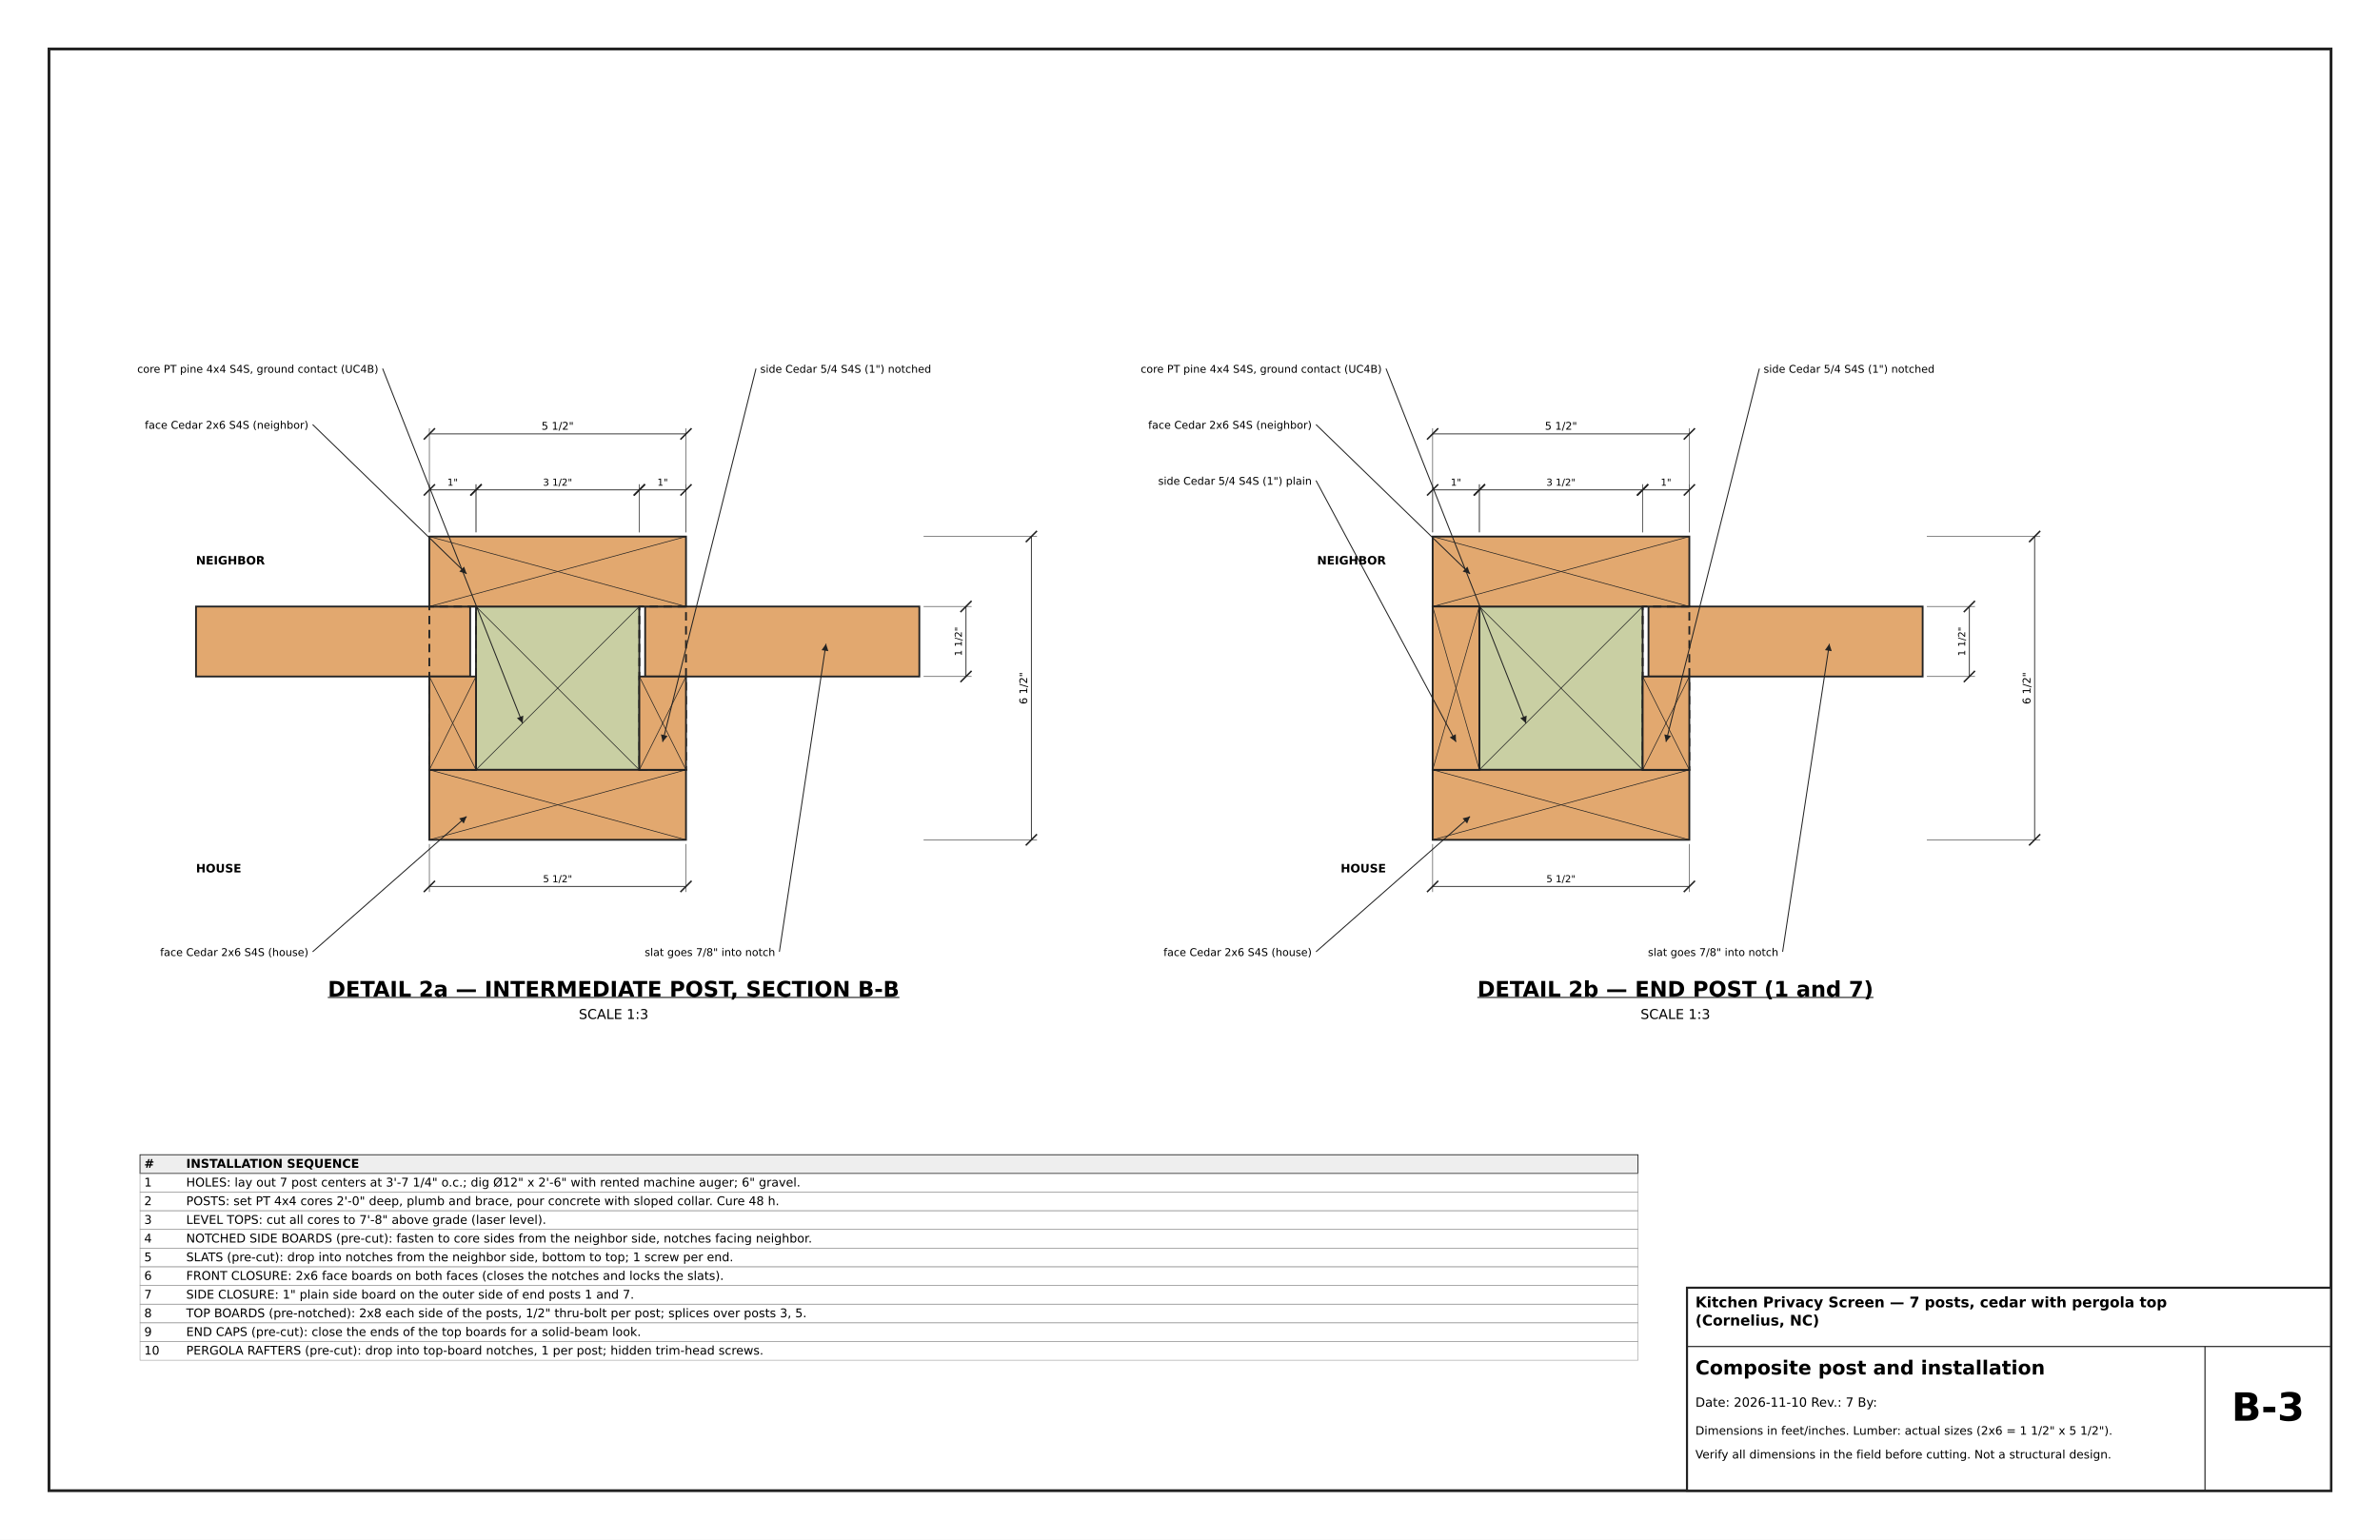
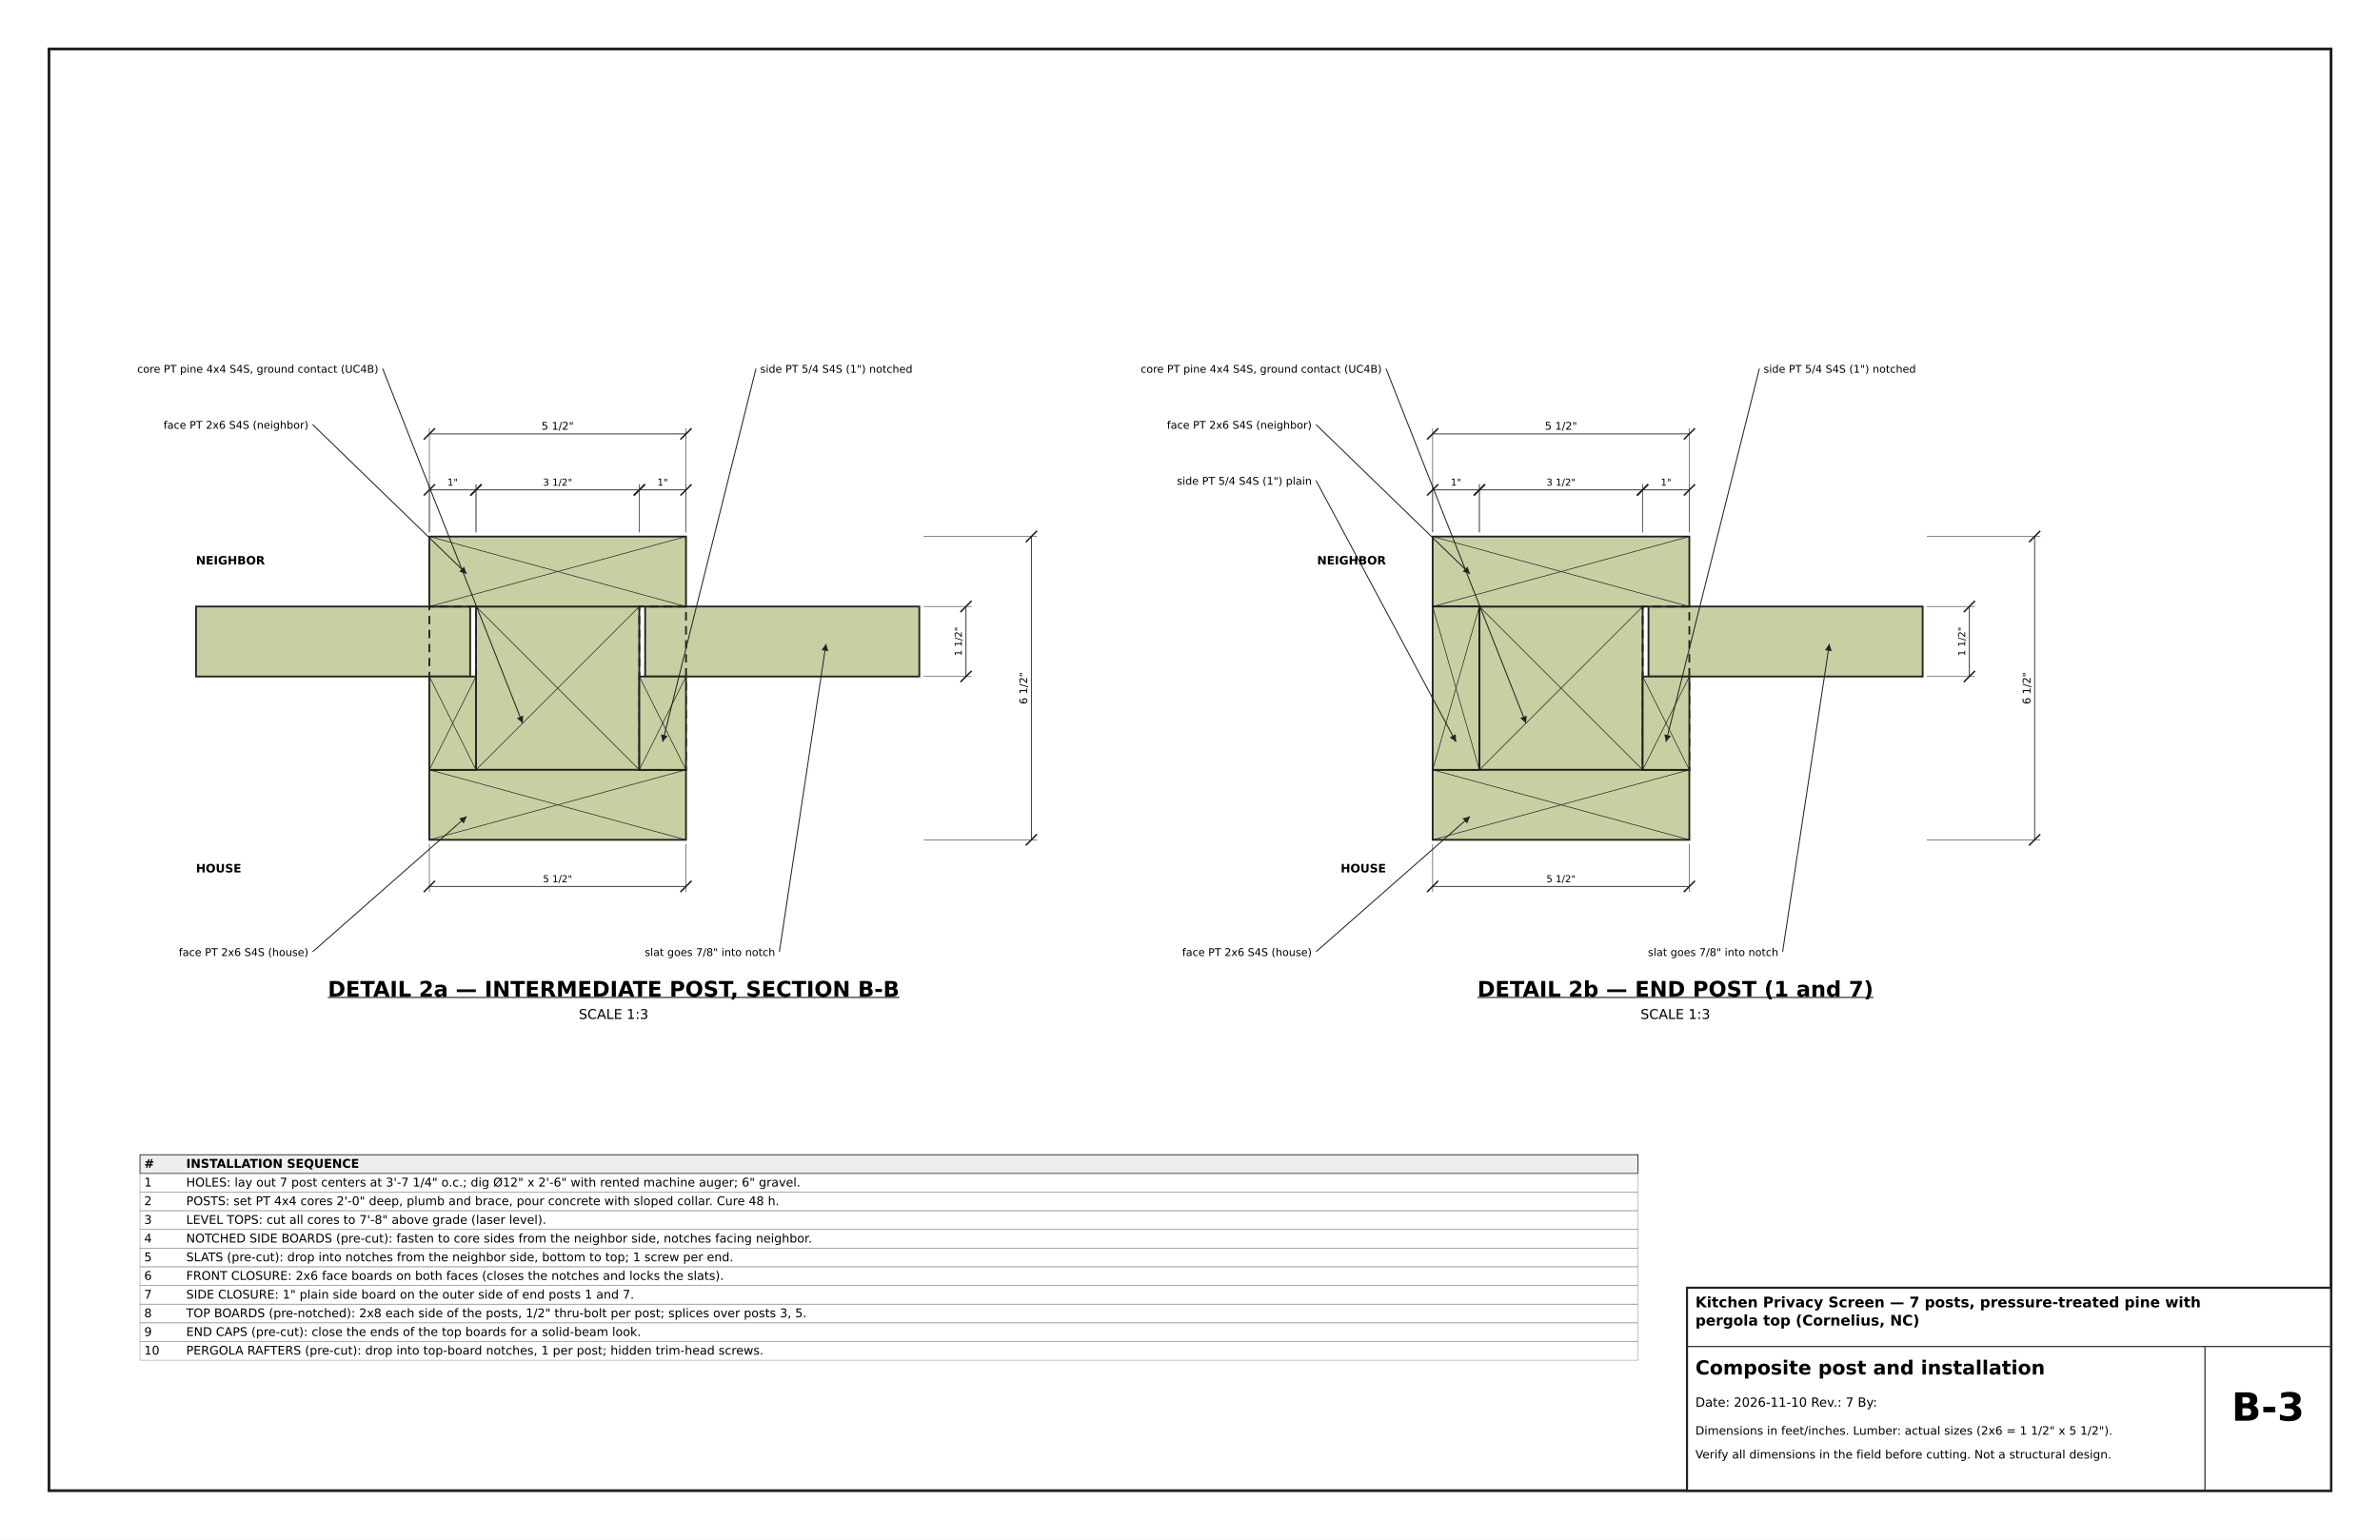
<svg xmlns="http://www.w3.org/2000/svg" width="17.0in" height="11.0in" viewBox="0 0 1700 1100" font-family="DejaVu Sans, Arial, sans-serif">
  <defs>
    <pattern id="h-solo" width="14" height="14" patternUnits="userSpaceOnUse" patternTransform="rotate(45)">
      <line x1="0" y1="0" x2="0" y2="14" stroke="#8a6d4b" stroke-width="1" />
      <line x1="5" y1="0" x2="5" y2="14" stroke="#8a6d4b" stroke-width="0.5" />
    </pattern>
    <pattern id="h-concreto" width="18" height="18" patternUnits="userSpaceOnUse">
      <rect width="18" height="18" fill="#e4e4e4" />
      <circle cx="4" cy="5" r="1" fill="#777" />
      <circle cx="12" cy="12" r="1.3" fill="#777" />
      <path d="M13 3 l3 4 h-5z" fill="none" stroke="#777" stroke-width="0.6" />
      <path d="M3 13 l2.5 3.5 h-4z" fill="none" stroke="#777" stroke-width="0.6" />
    </pattern>
    <pattern id="h-brita" width="16" height="12" patternUnits="userSpaceOnUse">
      <rect width="16" height="12" fill="#ececec" />
      <ellipse cx="4" cy="4" rx="3" ry="2" fill="none" stroke="#666" stroke-width="0.6" />
      <ellipse cx="12" cy="9" rx="3" ry="2" fill="none" stroke="#666" stroke-width="0.6" />
    </pattern>
    <marker id="seta" viewBox="0 0 10 10" refX="10" refY="5" markerWidth="7" markerHeight="7" orient="auto-start-reverse">
      <path d="M0,0 L10,5 L0,10 z" fill="#222" />
    </marker>
  </defs>
  <rect width="1700" height="1100" fill="#fff" />
  <rect x="35.0" y="35.0" width="1630.0" height="1030.0" fill="none" stroke="#222" stroke-width="2" />
-   <polygon points="140.00,483.33 335.83,483.33 335.83,433.33 140.00,433.33" fill="#e2a86f" stroke="#222" stroke-width="1.28" />
-   <polygon points="460.83,483.33 656.67,483.33 656.67,433.33 460.83,433.33" fill="#e2a86f" stroke="#222" stroke-width="1.28" />
+   <polygon points="140.00,483.33 335.83,483.33 335.83,433.33 140.00,433.33" fill="#c9cfa3" stroke="#222" stroke-width="1.28" />
+   <polygon points="460.83,483.33 656.67,483.33 656.67,433.33 460.83,433.33" fill="#c9cfa3" stroke="#222" stroke-width="1.28" />
  <polygon points="340.00,550.00 456.67,550.00 456.67,433.33 340.00,433.33" fill="#c9cfa3" stroke="#222" stroke-width="1.28" />
  <polyline points="340.00,550.00 456.67,433.33" fill="none" stroke="#222" stroke-width="0.48" />
  <polyline points="456.67,550.00 340.00,433.33" fill="none" stroke="#222" stroke-width="0.48" />
-   <polygon points="306.67,600.00 490.00,600.00 490.00,550.00 306.67,550.00" fill="#e2a86f" stroke="#222" stroke-width="1.28" />
+   <polygon points="306.67,600.00 490.00,600.00 490.00,550.00 306.67,550.00" fill="#c9cfa3" stroke="#222" stroke-width="1.28" />
  <polyline points="306.67,600.00 490.00,550.00" fill="none" stroke="#222" stroke-width="0.48" />
  <polyline points="490.00,600.00 306.67,550.00" fill="none" stroke="#222" stroke-width="0.48" />
-   <polygon points="306.67,433.33 490.00,433.33 490.00,383.33 306.67,383.33" fill="#e2a86f" stroke="#222" stroke-width="1.28" />
+   <polygon points="306.67,433.33 490.00,433.33 490.00,383.33 306.67,383.33" fill="#c9cfa3" stroke="#222" stroke-width="1.28" />
  <polyline points="306.67,433.33 490.00,383.33" fill="none" stroke="#222" stroke-width="0.48" />
  <polyline points="490.00,433.33 306.67,383.33" fill="none" stroke="#222" stroke-width="0.48" />
  <polygon points="306.67,550.00 340.00,550.00 340.00,433.33 306.67,433.33" fill="none" stroke="#222" stroke-width="1.28" stroke-dasharray="6,4" />
-   <polygon points="306.67,550.00 340.00,550.00 340.00,483.33 306.67,483.33" fill="#e2a86f" stroke="#222" stroke-width="1.28" />
+   <polygon points="306.67,550.00 340.00,550.00 340.00,483.33 306.67,483.33" fill="#c9cfa3" stroke="#222" stroke-width="1.28" />
  <polyline points="306.67,550.00 340.00,483.33" fill="none" stroke="#222" stroke-width="0.48" />
  <polyline points="340.00,550.00 306.67,483.33" fill="none" stroke="#222" stroke-width="0.48" />
  <polygon points="456.67,550.00 490.00,550.00 490.00,433.33 456.67,433.33" fill="none" stroke="#222" stroke-width="1.28" stroke-dasharray="6,4" />
-   <polygon points="456.67,550.00 490.00,550.00 490.00,483.33 456.67,483.33" fill="#e2a86f" stroke="#222" stroke-width="1.28" />
+   <polygon points="456.67,550.00 490.00,550.00 490.00,483.33 456.67,483.33" fill="#c9cfa3" stroke="#222" stroke-width="1.28" />
  <polyline points="456.67,550.00 490.00,483.33" fill="none" stroke="#222" stroke-width="0.48" />
  <polyline points="490.00,550.00 456.67,483.33" fill="none" stroke="#222" stroke-width="0.48" />
  <line x1="306.7" y1="380.3" x2="306.7" y2="306.0" stroke="#555" stroke-width="0.5" />
  <line x1="490.0" y1="380.3" x2="490.0" y2="306.0" stroke="#555" stroke-width="0.5" />
  <line x1="306.7" y1="310.0" x2="490.0" y2="310.0" stroke="#222" stroke-width="0.6" />
  <line x1="302.7" y1="314.0" x2="310.7" y2="306.0" stroke="#222" stroke-width="1.1" />
  <line x1="486.0" y1="314.0" x2="494.0" y2="306.0" stroke="#222" stroke-width="1.1" />
  <text x="398.3" y="307.0" font-size="7.6" text-anchor="middle">5 1/2"</text>
  <line x1="306.7" y1="380.3" x2="306.7" y2="346.0" stroke="#555" stroke-width="0.5" />
  <line x1="340.0" y1="380.3" x2="340.0" y2="346.0" stroke="#555" stroke-width="0.5" />
  <line x1="306.7" y1="350.0" x2="340.0" y2="350.0" stroke="#222" stroke-width="0.6" />
  <line x1="302.7" y1="354.0" x2="310.7" y2="346.0" stroke="#222" stroke-width="1.1" />
  <line x1="336.0" y1="354.0" x2="344.0" y2="346.0" stroke="#222" stroke-width="1.1" />
  <text x="323.3" y="347.0" font-size="6.9" text-anchor="middle">1"</text>
  <line x1="340.0" y1="380.3" x2="340.0" y2="346.0" stroke="#555" stroke-width="0.5" />
  <line x1="456.7" y1="380.3" x2="456.7" y2="346.0" stroke="#555" stroke-width="0.5" />
  <line x1="340.0" y1="350.0" x2="456.7" y2="350.0" stroke="#222" stroke-width="0.6" />
  <line x1="336.0" y1="354.0" x2="344.0" y2="346.0" stroke="#222" stroke-width="1.1" />
  <line x1="452.7" y1="354.0" x2="460.7" y2="346.0" stroke="#222" stroke-width="1.1" />
  <text x="398.3" y="347.0" font-size="6.9" text-anchor="middle">3 1/2"</text>
  <line x1="456.7" y1="380.3" x2="456.7" y2="346.0" stroke="#555" stroke-width="0.5" />
  <line x1="490.0" y1="380.3" x2="490.0" y2="346.0" stroke="#555" stroke-width="0.5" />
  <line x1="456.7" y1="350.0" x2="490.0" y2="350.0" stroke="#222" stroke-width="0.6" />
  <line x1="452.7" y1="354.0" x2="460.7" y2="346.0" stroke="#222" stroke-width="1.1" />
  <line x1="486.0" y1="354.0" x2="494.0" y2="346.0" stroke="#222" stroke-width="1.1" />
  <text x="473.3" y="347.0" font-size="6.9" text-anchor="middle">1"</text>
  <line x1="306.7" y1="603.0" x2="306.7" y2="637.3" stroke="#555" stroke-width="0.5" />
  <line x1="490.0" y1="603.0" x2="490.0" y2="637.3" stroke="#555" stroke-width="0.5" />
  <line x1="306.7" y1="633.3" x2="490.0" y2="633.3" stroke="#222" stroke-width="0.6" />
  <line x1="302.7" y1="637.3" x2="310.7" y2="629.3" stroke="#222" stroke-width="1.1" />
  <line x1="486.0" y1="637.3" x2="494.0" y2="629.3" stroke="#222" stroke-width="1.1" />
  <text x="398.3" y="630.3" font-size="6.9" text-anchor="middle">5 1/2"</text>
  <line x1="659.7" y1="600.0" x2="740.7" y2="600.0" stroke="#555" stroke-width="0.5" />
  <line x1="659.7" y1="383.3" x2="740.7" y2="383.3" stroke="#555" stroke-width="0.5" />
  <line x1="736.7" y1="600.0" x2="736.7" y2="383.3" stroke="#222" stroke-width="0.6" />
  <line x1="732.7" y1="604.0" x2="740.7" y2="596.0" stroke="#222" stroke-width="1.1" />
  <line x1="732.7" y1="387.3" x2="740.7" y2="379.3" stroke="#222" stroke-width="1.1" />
  <text x="733.7" y="491.7" font-size="7.6" text-anchor="middle" transform="rotate(-90 733.7 491.7)">6 1/2"</text>
  <line x1="659.7" y1="483.3" x2="694.0" y2="483.3" stroke="#555" stroke-width="0.5" />
  <line x1="659.7" y1="433.3" x2="694.0" y2="433.3" stroke="#555" stroke-width="0.5" />
  <line x1="690.0" y1="483.3" x2="690.0" y2="433.3" stroke="#222" stroke-width="0.6" />
  <line x1="686.0" y1="487.3" x2="694.0" y2="479.3" stroke="#222" stroke-width="1.1" />
  <line x1="686.0" y1="437.3" x2="694.0" y2="429.3" stroke="#222" stroke-width="1.1" />
  <text x="687.0" y="458.3" font-size="6.9" text-anchor="middle" transform="rotate(-90 687.0 458.3)">1 1/2"</text>
  <polyline points="273.3,263.3 373.3,516.7" fill="none" stroke="#222" stroke-width="0.7" marker-end="url(#seta)" />
  <text x="270.3" y="266.3" font-size="7.6" text-anchor="end">core PT pine 4x4 S4S, ground contact (UC4B)</text>
  <polyline points="223.3,303.3 333.3,410.0" fill="none" stroke="#222" stroke-width="0.7" marker-end="url(#seta)" />
-   <text x="220.3" y="306.3" font-size="7.6" text-anchor="end">face Cedar 2x6 S4S (neighbor)</text>
+   <text x="220.3" y="306.3" font-size="7.6" text-anchor="end">face PT 2x6 S4S (neighbor)</text>
  <polyline points="223.3,680.0 333.3,583.3" fill="none" stroke="#222" stroke-width="0.7" marker-end="url(#seta)" />
-   <text x="220.3" y="683.0" font-size="7.6" text-anchor="end">face Cedar 2x6 S4S (house)</text>
+   <text x="220.3" y="683.0" font-size="7.6" text-anchor="end">face PT 2x6 S4S (house)</text>
  <polyline points="540.0,263.3 473.3,530.0" fill="none" stroke="#222" stroke-width="0.7" marker-end="url(#seta)" />
-   <text x="543.0" y="266.3" font-size="7.6" text-anchor="start">side Cedar 5/4 S4S (1") notched</text>
+   <text x="543.0" y="266.3" font-size="7.6" text-anchor="start">side PT 5/4 S4S (1") notched</text>
  <polyline points="556.7,680.0 590.0,460.0" fill="none" stroke="#222" stroke-width="0.7" marker-end="url(#seta)" />
  <text x="553.7" y="683.0" font-size="7.6" text-anchor="end">slat goes 7/8" into notch</text>
  <text x="140.0" y="623.3" font-size="8.3" text-anchor="start" font-weight="bold">HOUSE</text>
  <text x="140.0" y="403.3" font-size="8.3" text-anchor="start" font-weight="bold">NEIGHBOR</text>
  <text x="438.3" y="712.0" font-size="15.3" font-weight="bold" text-anchor="middle" text-decoration="underline">DETAIL 2a — INTERMEDIATE POST, SECTION B-B</text>
  <text x="438.3" y="728.0" font-size="9.7" text-anchor="middle">SCALE 1:3</text>
-   <polygon points="1177.50,483.33 1373.33,483.33 1373.33,433.33 1177.50,433.33" fill="#e2a86f" stroke="#222" stroke-width="1.28" />
+   <polygon points="1177.50,483.33 1373.33,483.33 1373.33,433.33 1177.50,433.33" fill="#c9cfa3" stroke="#222" stroke-width="1.28" />
  <polygon points="1056.67,550.00 1173.33,550.00 1173.33,433.33 1056.67,433.33" fill="#c9cfa3" stroke="#222" stroke-width="1.28" />
  <polyline points="1056.67,550.00 1173.33,433.33" fill="none" stroke="#222" stroke-width="0.48" />
  <polyline points="1173.33,550.00 1056.67,433.33" fill="none" stroke="#222" stroke-width="0.48" />
-   <polygon points="1023.33,600.00 1206.67,600.00 1206.67,550.00 1023.33,550.00" fill="#e2a86f" stroke="#222" stroke-width="1.28" />
+   <polygon points="1023.33,600.00 1206.67,600.00 1206.67,550.00 1023.33,550.00" fill="#c9cfa3" stroke="#222" stroke-width="1.28" />
  <polyline points="1023.33,600.00 1206.67,550.00" fill="none" stroke="#222" stroke-width="0.48" />
  <polyline points="1206.67,600.00 1023.33,550.00" fill="none" stroke="#222" stroke-width="0.48" />
-   <polygon points="1023.33,433.33 1206.67,433.33 1206.67,383.33 1023.33,383.33" fill="#e2a86f" stroke="#222" stroke-width="1.28" />
+   <polygon points="1023.33,433.33 1206.67,433.33 1206.67,383.33 1023.33,383.33" fill="#c9cfa3" stroke="#222" stroke-width="1.28" />
  <polyline points="1023.33,433.33 1206.67,383.33" fill="none" stroke="#222" stroke-width="0.48" />
  <polyline points="1206.67,433.33 1023.33,383.33" fill="none" stroke="#222" stroke-width="0.48" />
-   <polygon points="1023.33,550.00 1056.67,550.00 1056.67,433.33 1023.33,433.33" fill="#e2a86f" stroke="#222" stroke-width="1.28" />
+   <polygon points="1023.33,550.00 1056.67,550.00 1056.67,433.33 1023.33,433.33" fill="#c9cfa3" stroke="#222" stroke-width="1.28" />
  <polyline points="1023.33,550.00 1056.67,433.33" fill="none" stroke="#222" stroke-width="0.48" />
  <polyline points="1056.67,550.00 1023.33,433.33" fill="none" stroke="#222" stroke-width="0.48" />
  <polygon points="1173.33,550.00 1206.67,550.00 1206.67,433.33 1173.33,433.33" fill="none" stroke="#222" stroke-width="1.28" stroke-dasharray="6,4" />
-   <polygon points="1173.33,550.00 1206.67,550.00 1206.67,483.33 1173.33,483.33" fill="#e2a86f" stroke="#222" stroke-width="1.28" />
+   <polygon points="1173.33,550.00 1206.67,550.00 1206.67,483.33 1173.33,483.33" fill="#c9cfa3" stroke="#222" stroke-width="1.28" />
  <polyline points="1173.33,550.00 1206.67,483.33" fill="none" stroke="#222" stroke-width="0.48" />
  <polyline points="1206.67,550.00 1173.33,483.33" fill="none" stroke="#222" stroke-width="0.48" />
  <line x1="1023.3" y1="380.3" x2="1023.3" y2="306.0" stroke="#555" stroke-width="0.5" />
  <line x1="1206.7" y1="380.3" x2="1206.7" y2="306.0" stroke="#555" stroke-width="0.5" />
  <line x1="1023.3" y1="310.0" x2="1206.7" y2="310.0" stroke="#222" stroke-width="0.6" />
  <line x1="1019.3" y1="314.0" x2="1027.3" y2="306.0" stroke="#222" stroke-width="1.1" />
  <line x1="1202.7" y1="314.0" x2="1210.7" y2="306.0" stroke="#222" stroke-width="1.1" />
  <text x="1115.0" y="307.0" font-size="7.6" text-anchor="middle">5 1/2"</text>
  <line x1="1023.3" y1="380.3" x2="1023.3" y2="346.0" stroke="#555" stroke-width="0.5" />
  <line x1="1056.7" y1="380.3" x2="1056.7" y2="346.0" stroke="#555" stroke-width="0.5" />
  <line x1="1023.3" y1="350.0" x2="1056.7" y2="350.0" stroke="#222" stroke-width="0.6" />
  <line x1="1019.3" y1="354.0" x2="1027.3" y2="346.0" stroke="#222" stroke-width="1.1" />
  <line x1="1052.7" y1="354.0" x2="1060.7" y2="346.0" stroke="#222" stroke-width="1.1" />
  <text x="1040.0" y="347.0" font-size="6.9" text-anchor="middle">1"</text>
  <line x1="1056.7" y1="380.3" x2="1056.7" y2="346.0" stroke="#555" stroke-width="0.5" />
  <line x1="1173.3" y1="380.3" x2="1173.3" y2="346.0" stroke="#555" stroke-width="0.5" />
  <line x1="1056.7" y1="350.0" x2="1173.3" y2="350.0" stroke="#222" stroke-width="0.6" />
  <line x1="1052.7" y1="354.0" x2="1060.7" y2="346.0" stroke="#222" stroke-width="1.1" />
  <line x1="1169.3" y1="354.0" x2="1177.3" y2="346.0" stroke="#222" stroke-width="1.1" />
  <text x="1115.0" y="347.0" font-size="6.9" text-anchor="middle">3 1/2"</text>
  <line x1="1173.3" y1="380.3" x2="1173.3" y2="346.0" stroke="#555" stroke-width="0.5" />
  <line x1="1206.7" y1="380.3" x2="1206.7" y2="346.0" stroke="#555" stroke-width="0.5" />
  <line x1="1173.3" y1="350.0" x2="1206.7" y2="350.0" stroke="#222" stroke-width="0.6" />
  <line x1="1169.3" y1="354.0" x2="1177.3" y2="346.0" stroke="#222" stroke-width="1.1" />
  <line x1="1202.7" y1="354.0" x2="1210.7" y2="346.0" stroke="#222" stroke-width="1.1" />
  <text x="1190.0" y="347.0" font-size="6.9" text-anchor="middle">1"</text>
  <line x1="1023.3" y1="603.0" x2="1023.3" y2="637.3" stroke="#555" stroke-width="0.5" />
  <line x1="1206.7" y1="603.0" x2="1206.7" y2="637.3" stroke="#555" stroke-width="0.5" />
  <line x1="1023.3" y1="633.3" x2="1206.7" y2="633.3" stroke="#222" stroke-width="0.6" />
  <line x1="1019.3" y1="637.3" x2="1027.3" y2="629.3" stroke="#222" stroke-width="1.1" />
  <line x1="1202.7" y1="637.3" x2="1210.7" y2="629.3" stroke="#222" stroke-width="1.1" />
  <text x="1115.0" y="630.3" font-size="6.9" text-anchor="middle">5 1/2"</text>
  <line x1="1376.3" y1="600.0" x2="1457.3" y2="600.0" stroke="#555" stroke-width="0.5" />
  <line x1="1376.3" y1="383.3" x2="1457.3" y2="383.3" stroke="#555" stroke-width="0.5" />
  <line x1="1453.3" y1="600.0" x2="1453.3" y2="383.3" stroke="#222" stroke-width="0.6" />
  <line x1="1449.3" y1="604.0" x2="1457.3" y2="596.0" stroke="#222" stroke-width="1.1" />
  <line x1="1449.3" y1="387.3" x2="1457.3" y2="379.3" stroke="#222" stroke-width="1.1" />
  <text x="1450.3" y="491.7" font-size="7.6" text-anchor="middle" transform="rotate(-90 1450.3 491.7)">6 1/2"</text>
  <line x1="1376.3" y1="483.3" x2="1410.7" y2="483.3" stroke="#555" stroke-width="0.5" />
  <line x1="1376.3" y1="433.3" x2="1410.7" y2="433.3" stroke="#555" stroke-width="0.5" />
  <line x1="1406.7" y1="483.3" x2="1406.7" y2="433.3" stroke="#222" stroke-width="0.6" />
  <line x1="1402.7" y1="487.3" x2="1410.7" y2="479.3" stroke="#222" stroke-width="1.1" />
  <line x1="1402.7" y1="437.3" x2="1410.7" y2="429.3" stroke="#222" stroke-width="1.1" />
  <text x="1403.7" y="458.3" font-size="6.9" text-anchor="middle" transform="rotate(-90 1403.7 458.3)">1 1/2"</text>
  <polyline points="990.0,263.3 1090.0,516.7" fill="none" stroke="#222" stroke-width="0.7" marker-end="url(#seta)" />
  <text x="987.0" y="266.3" font-size="7.6" text-anchor="end">core PT pine 4x4 S4S, ground contact (UC4B)</text>
  <polyline points="940.0,303.3 1050.0,410.0" fill="none" stroke="#222" stroke-width="0.7" marker-end="url(#seta)" />
-   <text x="937.0" y="306.3" font-size="7.6" text-anchor="end">face Cedar 2x6 S4S (neighbor)</text>
+   <text x="937.0" y="306.3" font-size="7.6" text-anchor="end">face PT 2x6 S4S (neighbor)</text>
  <polyline points="940.0,680.0 1050.0,583.3" fill="none" stroke="#222" stroke-width="0.7" marker-end="url(#seta)" />
-   <text x="937.0" y="683.0" font-size="7.6" text-anchor="end">face Cedar 2x6 S4S (house)</text>
+   <text x="937.0" y="683.0" font-size="7.6" text-anchor="end">face PT 2x6 S4S (house)</text>
  <polyline points="940.0,343.3 1040.0,530.0" fill="none" stroke="#222" stroke-width="0.7" marker-end="url(#seta)" />
-   <text x="937.0" y="346.3" font-size="7.6" text-anchor="end">side Cedar 5/4 S4S (1") plain</text>
+   <text x="937.0" y="346.3" font-size="7.6" text-anchor="end">side PT 5/4 S4S (1") plain</text>
  <polyline points="1256.7,263.3 1190.0,530.0" fill="none" stroke="#222" stroke-width="0.7" marker-end="url(#seta)" />
-   <text x="1259.7" y="266.3" font-size="7.6" text-anchor="start">side Cedar 5/4 S4S (1") notched</text>
+   <text x="1259.7" y="266.3" font-size="7.6" text-anchor="start">side PT 5/4 S4S (1") notched</text>
  <polyline points="1273.3,680.0 1306.7,460.0" fill="none" stroke="#222" stroke-width="0.7" marker-end="url(#seta)" />
  <text x="1270.3" y="683.0" font-size="7.6" text-anchor="end">slat goes 7/8" into notch</text>
  <text x="990.0" y="623.3" font-size="8.3" text-anchor="end" font-weight="bold">HOUSE</text>
  <text x="990.0" y="403.3" font-size="8.3" text-anchor="end" font-weight="bold">NEIGHBOR</text>
  <text x="1196.7" y="712.0" font-size="15.3" font-weight="bold" text-anchor="middle" text-decoration="underline">DETAIL 2b — END POST (1 and 7)</text>
  <text x="1196.7" y="728.0" font-size="9.7" text-anchor="middle">SCALE 1:3</text>
  <rect x="100.0" y="825.0" width="1070.0" height="13.3" fill="#eee" stroke="#222" stroke-width="0.6" />
  <text x="103.0" y="834.3" font-size="8.6" text-anchor="start" font-weight="bold">#</text>
  <text x="133.0" y="834.3" font-size="8.6" text-anchor="start" font-weight="bold">INSTALLATION SEQUENCE</text>
  <rect x="100.0" y="838.3" width="1070.0" height="13.3" fill="none" stroke="#999" stroke-width="0.4" />
  <text x="103.0" y="847.7" font-size="8.6" text-anchor="start">1</text>
  <text x="133.0" y="847.7" font-size="8.6" text-anchor="start">HOLES: lay out 7 post centers at 3'-7 1/4" o.c.; dig Ø12" x 2'-6" with rented machine auger; 6" gravel.</text>
  <rect x="100.0" y="851.7" width="1070.0" height="13.3" fill="none" stroke="#999" stroke-width="0.4" />
  <text x="103.0" y="861.0" font-size="8.6" text-anchor="start">2</text>
  <text x="133.0" y="861.0" font-size="8.6" text-anchor="start">POSTS: set PT 4x4 cores 2'-0" deep, plumb and brace, pour concrete with sloped collar. Cure 48 h.</text>
  <rect x="100.0" y="865.0" width="1070.0" height="13.3" fill="none" stroke="#999" stroke-width="0.4" />
  <text x="103.0" y="874.4" font-size="8.6" text-anchor="start">3</text>
  <text x="133.0" y="874.4" font-size="8.6" text-anchor="start">LEVEL TOPS: cut all cores to 7'-8" above grade (laser level).</text>
  <rect x="100.0" y="878.4" width="1070.0" height="13.3" fill="none" stroke="#999" stroke-width="0.4" />
  <text x="103.0" y="887.7" font-size="8.6" text-anchor="start">4</text>
  <text x="133.0" y="887.7" font-size="8.6" text-anchor="start">NOTCHED SIDE BOARDS (pre-cut): fasten to core sides from the neighbor side, notches facing neighbor.</text>
  <rect x="100.0" y="891.7" width="1070.0" height="13.3" fill="none" stroke="#999" stroke-width="0.4" />
  <text x="103.0" y="901.1" font-size="8.6" text-anchor="start">5</text>
  <text x="133.0" y="901.1" font-size="8.6" text-anchor="start">SLATS (pre-cut): drop into notches from the neighbor side, bottom to top; 1 screw per end.</text>
  <rect x="100.0" y="905.1" width="1070.0" height="13.3" fill="none" stroke="#999" stroke-width="0.4" />
  <text x="103.0" y="914.4" font-size="8.6" text-anchor="start">6</text>
  <text x="133.0" y="914.4" font-size="8.6" text-anchor="start">FRONT CLOSURE: 2x6 face boards on both faces (closes the notches and locks the slats).</text>
  <rect x="100.0" y="918.4" width="1070.0" height="13.3" fill="none" stroke="#999" stroke-width="0.4" />
  <text x="103.0" y="927.8" font-size="8.6" text-anchor="start">7</text>
  <text x="133.0" y="927.8" font-size="8.6" text-anchor="start">SIDE CLOSURE: 1" plain side board on the outer side of end posts 1 and 7.</text>
  <rect x="100.0" y="931.8" width="1070.0" height="13.3" fill="none" stroke="#999" stroke-width="0.4" />
  <text x="103.0" y="941.1" font-size="8.6" text-anchor="start">8</text>
  <text x="133.0" y="941.1" font-size="8.6" text-anchor="start">TOP BOARDS (pre-notched): 2x8 each side of the posts, 1/2" thru-bolt per post; splices over posts 3, 5.</text>
  <rect x="100.0" y="945.1" width="1070.0" height="13.3" fill="none" stroke="#999" stroke-width="0.4" />
  <text x="103.0" y="954.5" font-size="8.6" text-anchor="start">9</text>
  <text x="133.0" y="954.5" font-size="8.6" text-anchor="start">END CAPS (pre-cut): close the ends of the top boards for a solid-beam look.</text>
  <rect x="100.0" y="958.5" width="1070.0" height="13.3" fill="none" stroke="#999" stroke-width="0.4" />
  <text x="103.0" y="967.8" font-size="8.6" text-anchor="start">10</text>
  <text x="133.0" y="967.8" font-size="8.6" text-anchor="start">PERGOLA RAFTERS (pre-cut): drop into top-board notches, 1 per post; hidden trim-head screws.</text>
  <rect x="1205.0" y="920.0" width="460.0" height="145.0" fill="#fff" stroke="#222" stroke-width="1.5" />
  <line x1="1205.0" y1="962.0" x2="1665.0" y2="962.0" stroke="#222" stroke-width="0.8" />
  <line x1="1575.0" y1="962.0" x2="1575.0" y2="1065.0" stroke="#222" stroke-width="0.8" />
-   <text x="1211.0" y="934.0" font-size="10.4" text-anchor="start" font-weight="bold">Kitchen Privacy Screen — 7 posts, cedar with pergola top</text>
-   <text x="1211.0" y="947.0" font-size="10.4" text-anchor="start" font-weight="bold">(Cornelius, NC)</text>
+   <text x="1211.0" y="934.0" font-size="10.4" text-anchor="start" font-weight="bold">Kitchen Privacy Screen — 7 posts, pressure-treated pine with</text>
+   <text x="1211.0" y="947.0" font-size="10.4" text-anchor="start" font-weight="bold">pergola top (Cornelius, NC)</text>
  <text x="1211.0" y="982.0" font-size="13.9" text-anchor="start" font-weight="bold">Composite post and installation</text>
  <text x="1211.0" y="1005.0" font-size="9.0" text-anchor="start">Date: 2026-11-10   Rev.: 7   By: </text>
  <text x="1211.0" y="1025.0" font-size="8.3" text-anchor="start">Dimensions in feet/inches. Lumber: actual sizes (2x6 = 1 1/2" x 5 1/2").</text>
  <text x="1211.0" y="1042.0" font-size="8.3" text-anchor="start">Verify all dimensions in the field before cutting. Not a structural design.</text>
  <text x="1620.0" y="1015.0" font-size="27.8" text-anchor="middle" font-weight="bold">B-3</text>
</svg>
